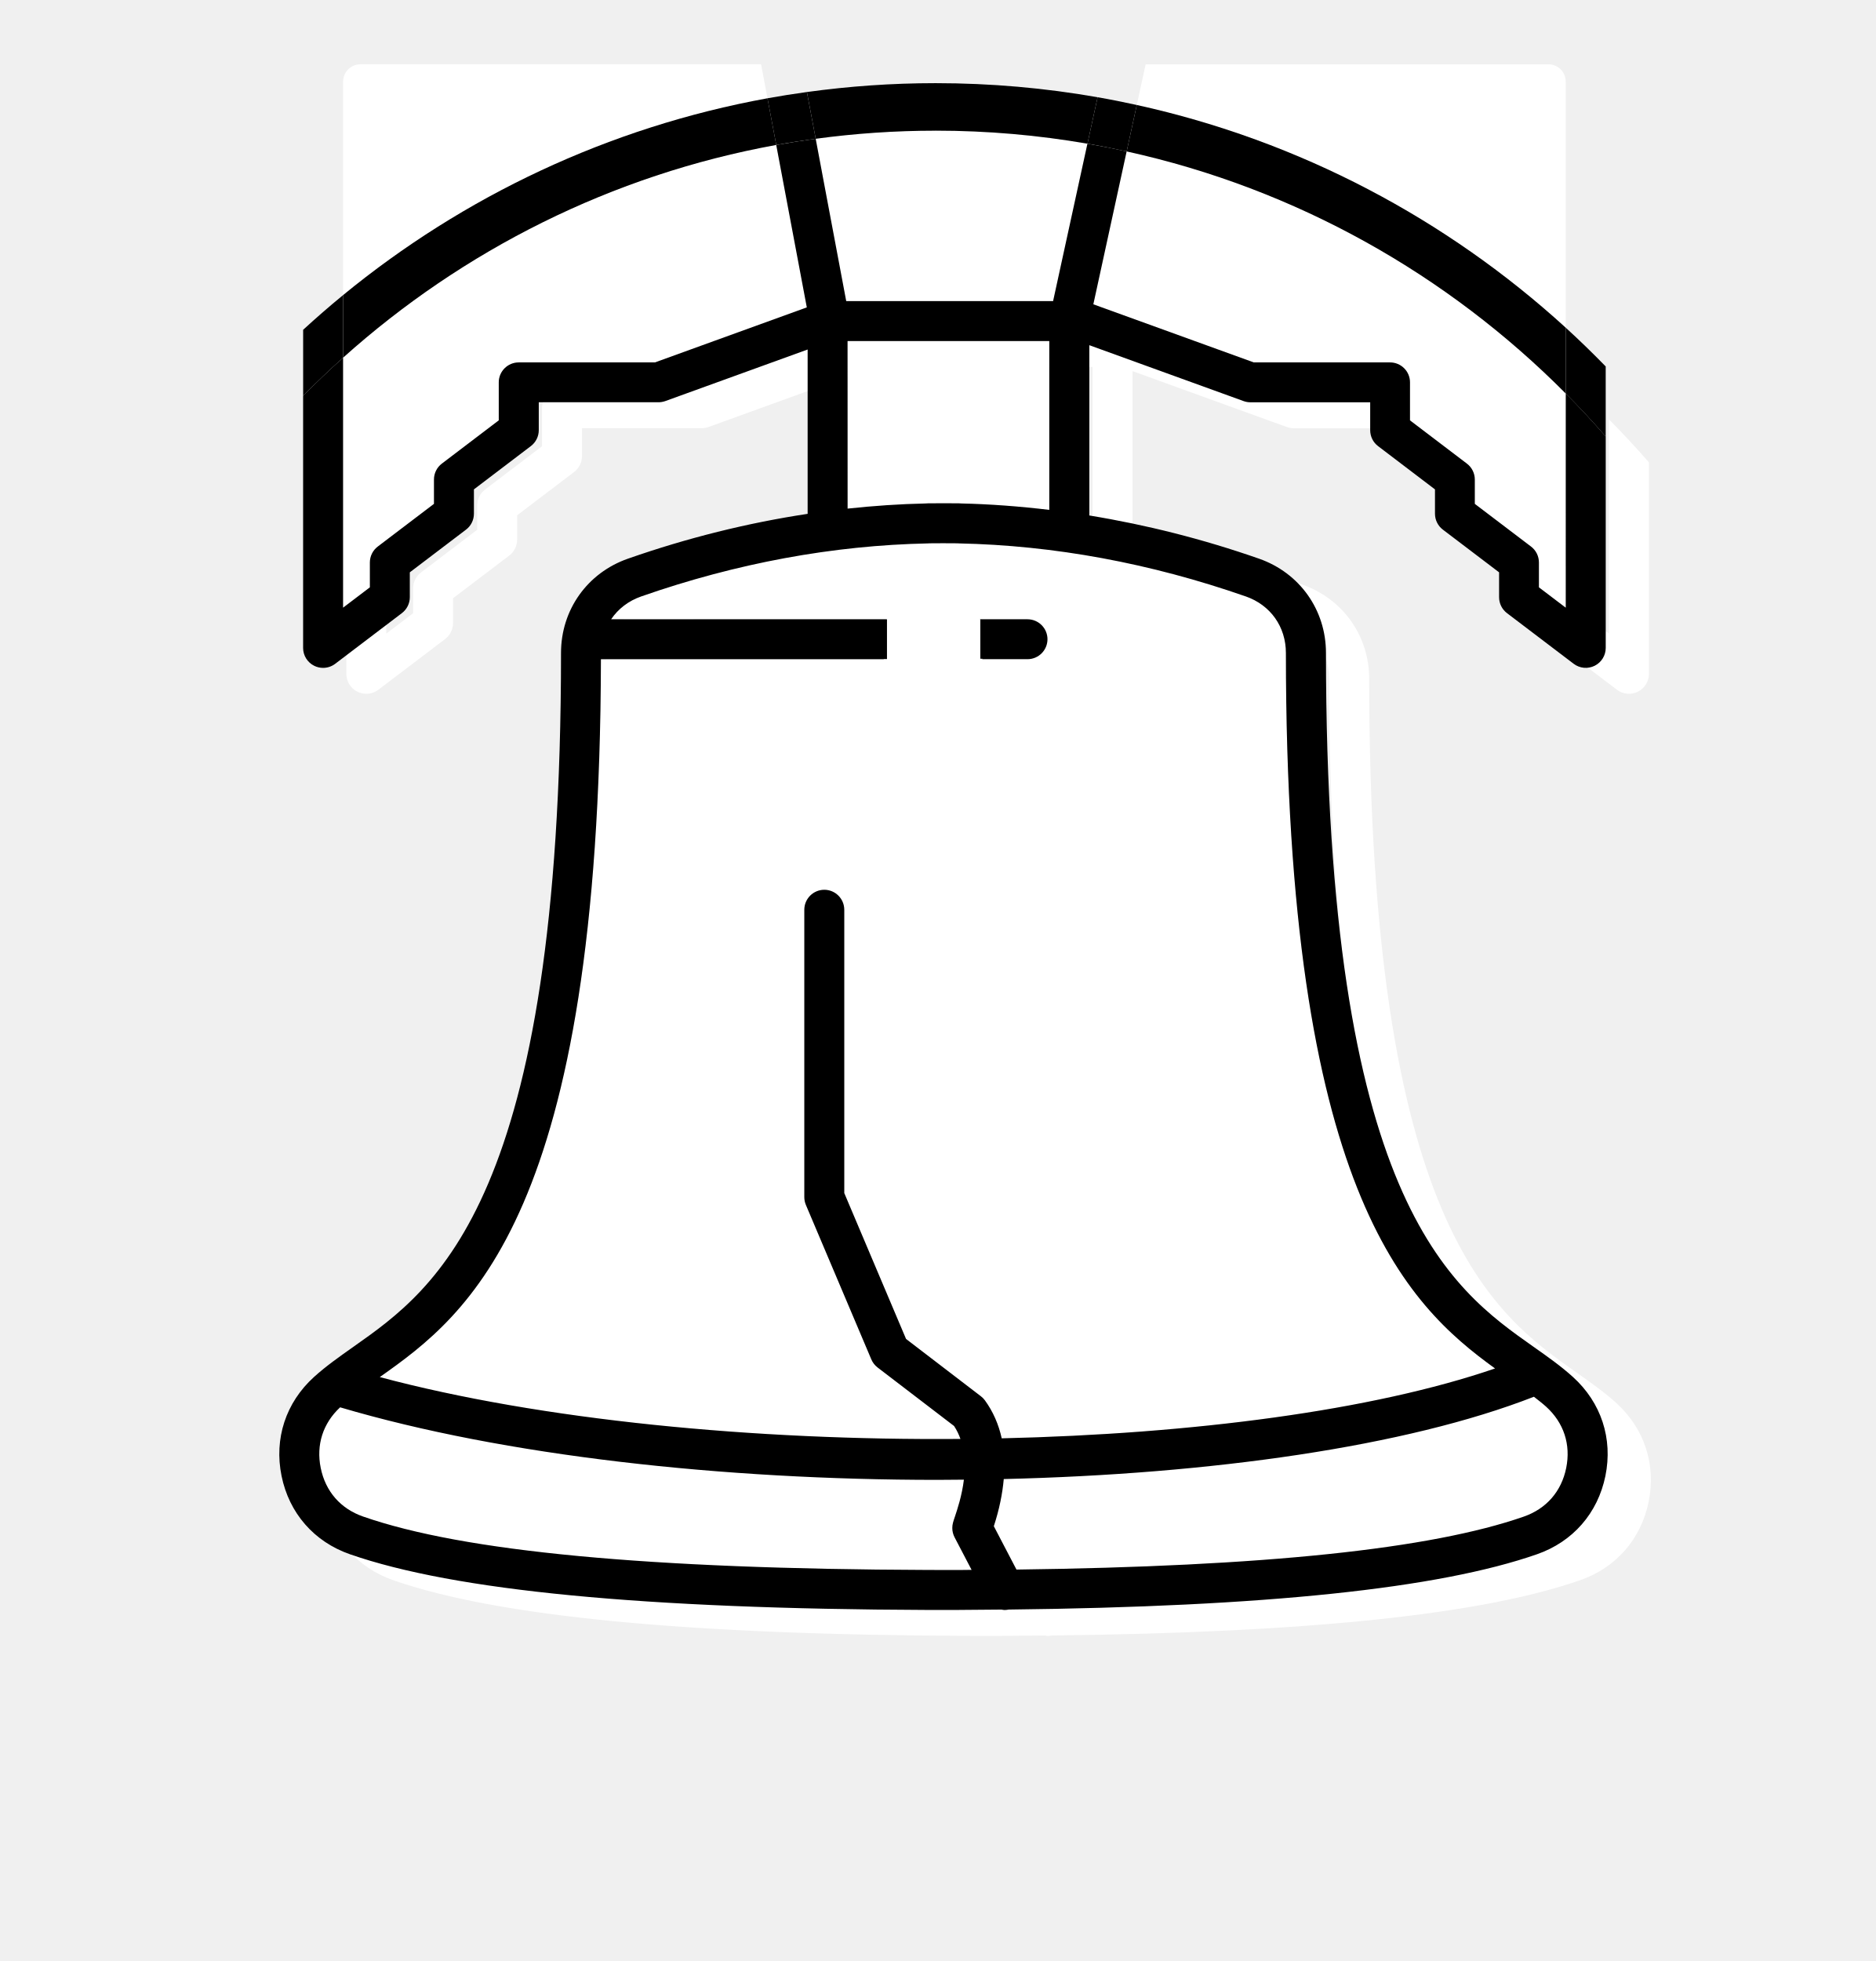
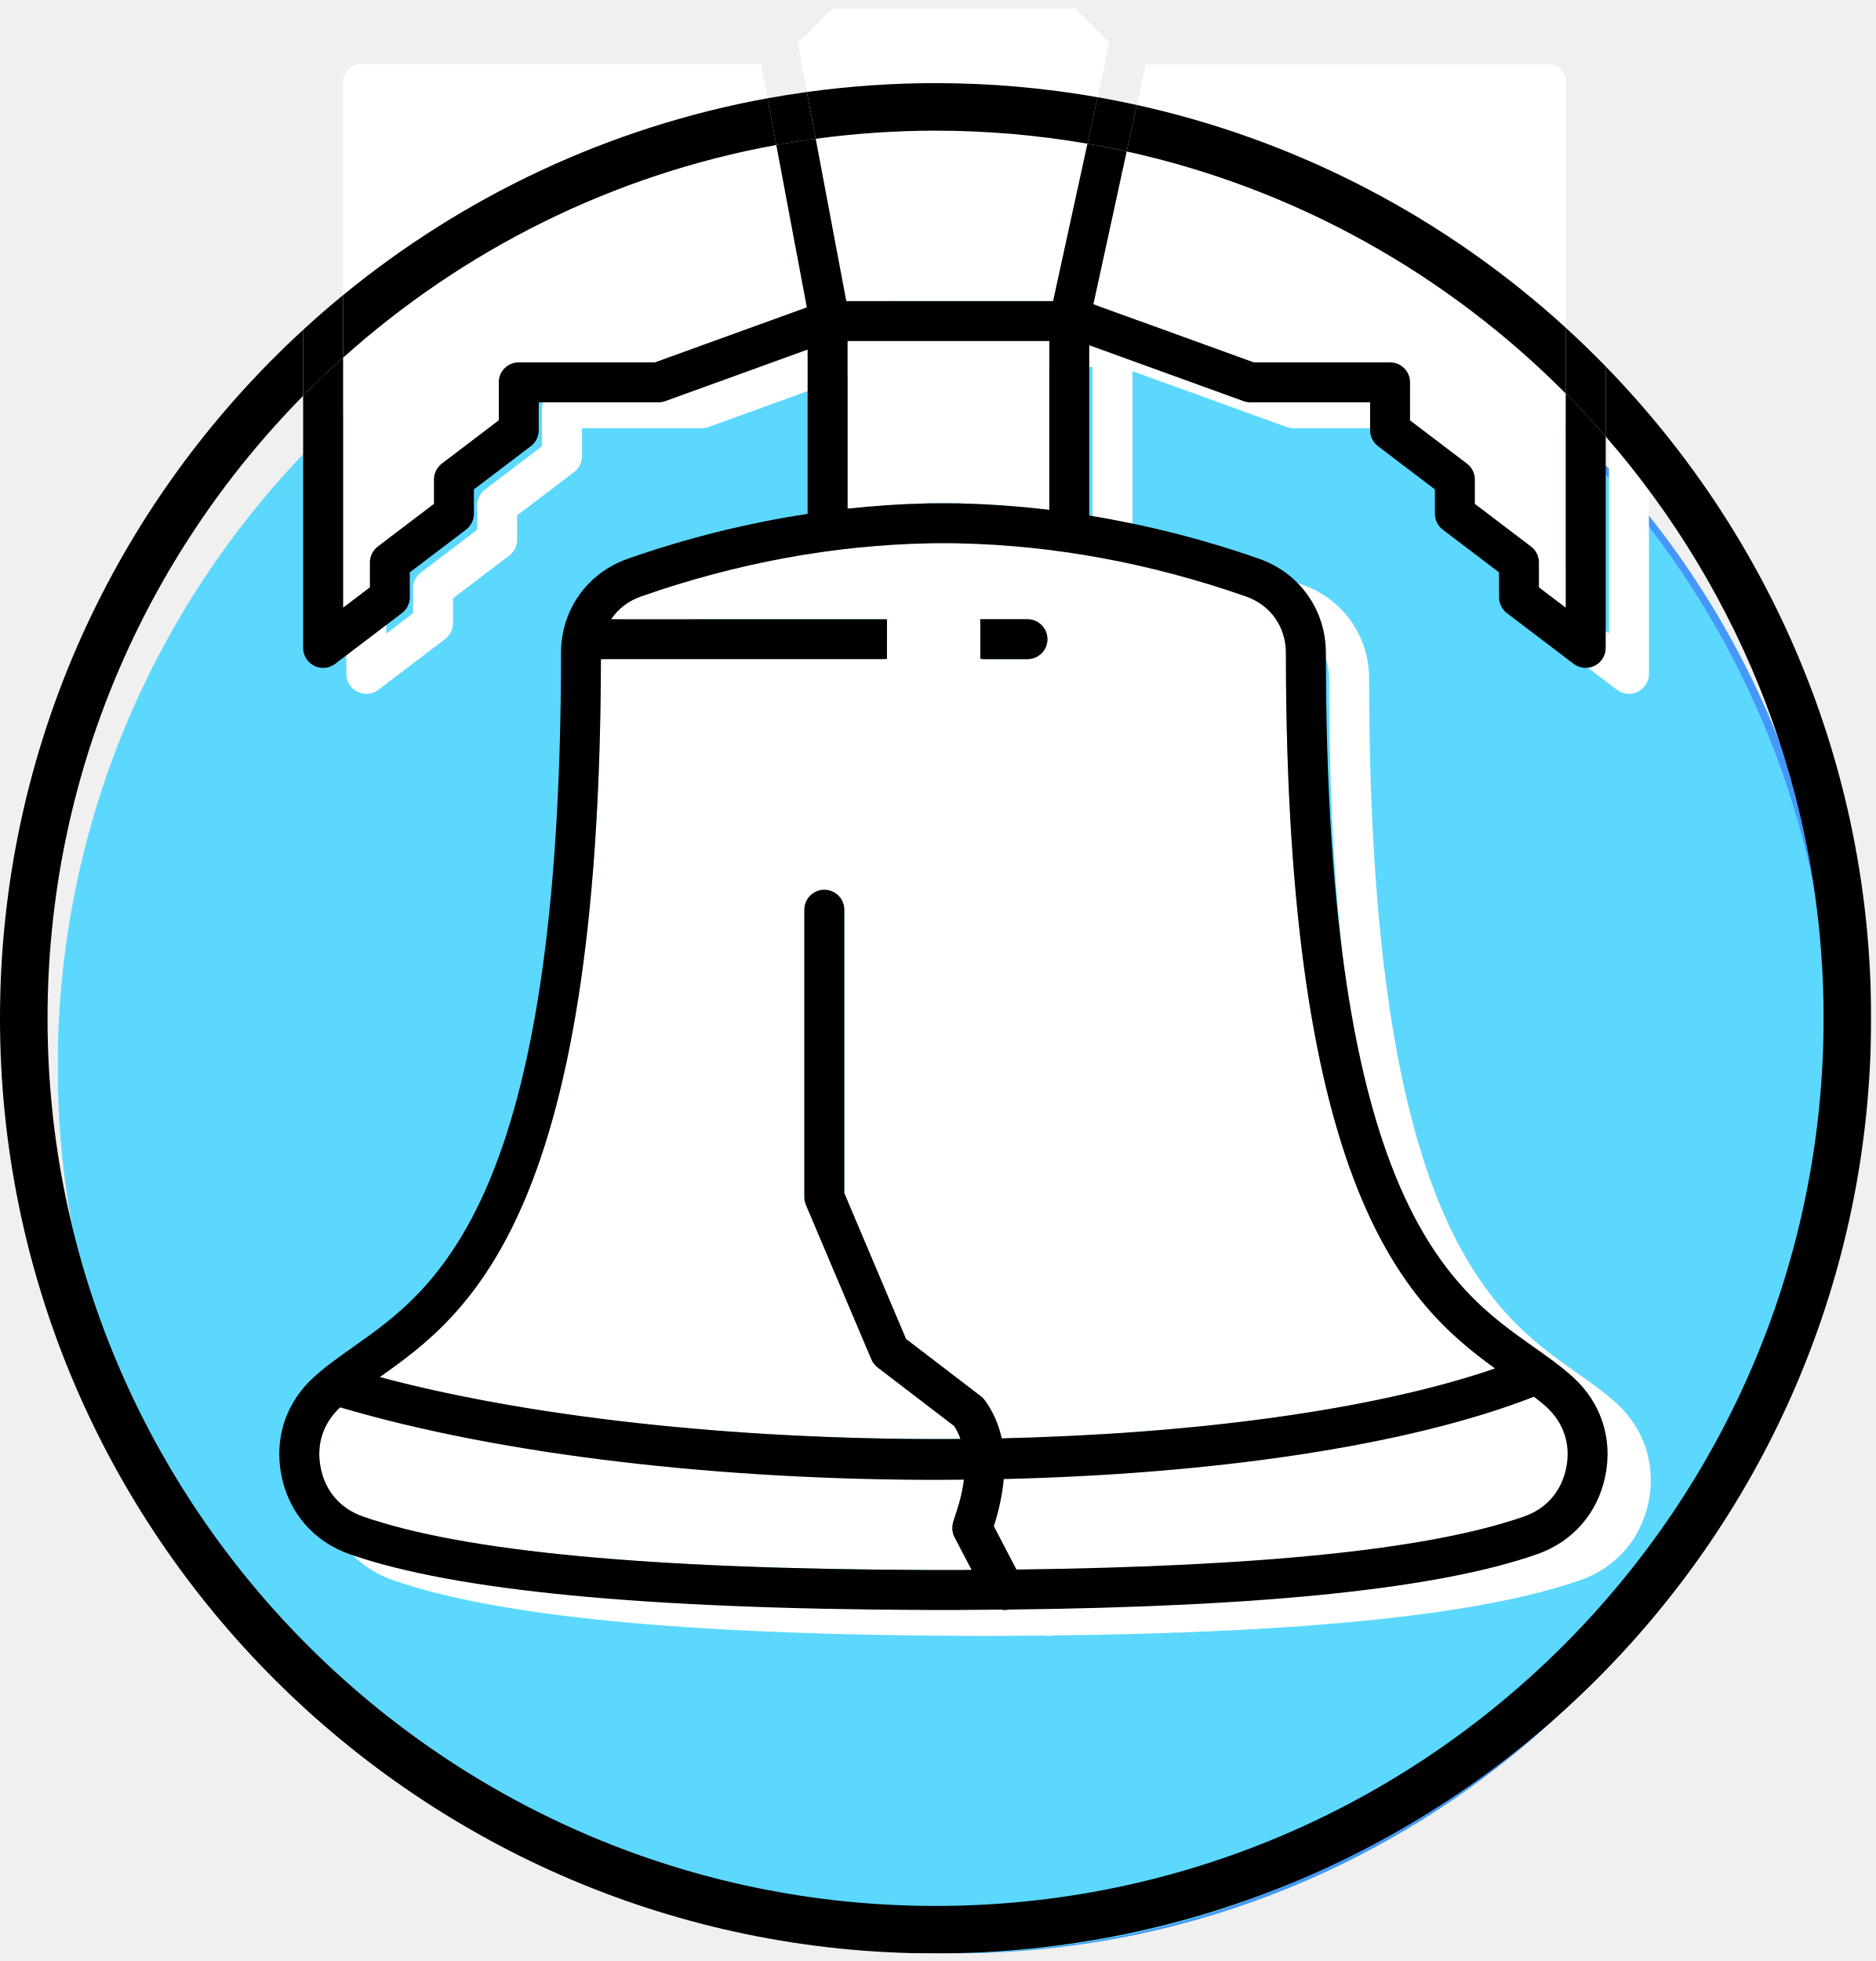
- <svg xmlns="http://www.w3.org/2000/svg" height="69" viewBox="0 0 66 69" width="66">
-   <mask id="a" fill="#fff">
-     <path d="m.206.206h62.449v62.411h-62.449z" fill="none" />
-   </mask>
-   <mask id="b" fill="#fff">
-     <path d="m.206.206h62.449v62.411h-62.449z" fill="none" />
-   </mask>
-   <mask id="c" fill="#fff">
-     <path d="m.092.266h10.968v3.117h-10.968z" fill="none" />
-   </mask>
-   <mask id="d" fill="#fff">
-     <path d="m0 .017h65.848v57.129h-65.848z" fill="none" />
-   </mask>
-   <g fill="none" fill-rule="evenodd" transform="">
-     <path d="m62.654 31.411c0 17.234-13.98 31.206-31.224 31.206s-31.224-13.971-31.224-31.206c0-17.234 13.98-31.206 31.224-31.206s31.224 13.971 31.224 31.206" fill="#4598fa" mask="url(#a)" transform="translate(2.129032 6.116987)" />
-     <path d="m62.654 31.411c0 17.234-13.98 31.206-31.224 31.206s-31.224-13.971-31.224-31.206c0-17.234 13.98-31.206 31.224-31.206s31.224 13.971 31.224 31.206" fill="#5cd8ff" mask="url(#b)" transform="translate(1.824885 6.116987)" />
-     <g fill="#fff">
-       <path d="m32.639 17.711c.395-.005.786-.005 1.124 0 .023 0 .044.001.065.004 1.029.023 2.063.102 3.097.226v-5.941h-7.099v5.897c.917-.099 1.834-.162 2.747-.182.021-.003.043-.004.065-.004" />
-       <path d="m28.706 4.883 1.075 5.712h7.28l1.207-5.539c-1.737-.3-3.523-.459-5.345-.459-1.43 0-2.838.098-4.218.285" />
-       <path d="m10.644 3.383.416-1.908-1.209-1.209h-8.541l-1.218 1.218.323 1.716c1.481-.204 2.992-.312 4.528-.312 1.944 0 3.849.171 5.702.495" mask="url(#c)" transform="translate(27.98157 .037692)" />
-       <path d="m55.1 2.873c0-.337-.273-.611-.611-.61h-14.172l-.312 1.431c5.731 1.26 10.908 4.016 15.096 7.837z" />
-       <path d="m39.649 5.328-1.172 5.379 5.646 2.045h4.795c.388 0 .703.315.703.702v1.337l2.004 1.523c.174.132.277.34.277.559v.856l1.978 1.502c.176.133.278.34.278.56v.875l.944.716-.001-7.536c-4.156-4.187-9.487-7.206-15.452-8.519" />
-       <path d="m26.784 2.262h-14.099c-.337 0-.611.274-.611.611v7.511c4.231-3.469 9.338-5.906 14.935-6.925z" />
-       <path d="m13.017 20.665v-.875c0-.219.102-.427.278-.56l1.978-1.502v-.857c0-.219.102-.427.277-.56l2.003-1.523v-1.337c0-.387.315-.702.703-.702h4.794l5.344-1.935-1.076-5.714c-5.792 1.053-11.032 3.707-15.244 7.485v8.796z" />
-       <path d="m33.513 53.766c0-.135.032-.227.091-.398.085-.25.248-.741.317-1.304-.311.003-.621.006-.933.006-7.531 0-15.251-.845-21.019-2.552-.604.563-.848 1.32-.683 2.132.168.827.699 1.435 1.494 1.711 3.531 1.232 10.032 1.846 19.872 1.879l1.099.001c.149-.001.291-.002.441-.005l-.599-1.147c-.052-.1-.08-.211-.08-.325" />
-       <path d="m36.159 21.789c.388 0 .703.315.703.702s-.315.702-.703.702h-1.591c.002-.005.002-.011.004-.016h-.073v-1.364c-.003-.009-.005-.017-.008-.025zm-2.476-2.673c-.34-.004-.676-.003-.963 0-.018.002-.037.003-.055.003-3.351.068-6.749.696-10.1 1.866-.453.157-.814.441-1.059.804h9.675c0 .001 0 .002-.001.003h.034v1.397h-.113c0 .002 0 .004.002.006h-9.956c-.035 19.576-4.653 23.052-7.782 25.259 5.675 1.515 13.185 2.237 20.435 2.177-.056-.157-.128-.309-.224-.455l-2.694-2.061c-.096-.074-.172-.172-.219-.284l-2.303-5.436c-.036-.087-.055-.179-.055-.274v-10.11c0-.388.315-.703.703-.703.388 0 .703.315.703.703v9.967l2.174 5.133 2.633 2.016c.054.04.101.089.141.143.289.397.484.845.593 1.338 6.704-.151 13.05-.977 17.361-2.458-3.118-2.253-7.36-6.274-7.36-25.175 0-.924-.542-1.686-1.414-1.991-3.351-1.17-6.75-1.797-10.1-1.866-.019 0-.037-.001-.057-.003z" />
-       <path d="m34.973 53.701.797 1.526c8.717-.11 14.571-.72 17.852-1.864.796-.276 1.327-.884 1.494-1.712.167-.826-.084-1.592-.71-2.159-.129-.117-.279-.232-.427-.347-4.489 1.754-11.37 2.724-18.657 2.896-.046.518-.157 1.067-.35 1.659" />
-       <path d="m45.36 21.897c.872.305 1.414 1.067 1.414 1.991 0 18.902 4.243 22.922 7.36 25.175-4.311 1.48-10.657 2.306-17.361 2.458-.109-.493-.304-.941-.593-1.338-.04-.054-.087-.103-.141-.143l-2.633-2.016-2.174-5.133v-9.968c0-.388-.315-.703-.703-.703-.387 0-.703.315-.703.703v10.11c0 .095.019.187.055.274l2.303 5.436c.047.112.123.21.219.284l2.694 2.061c.096.146.168.298.224.455-7.251.059-14.761-.662-20.435-2.177 3.129-2.207 7.746-5.683 7.782-25.259h9.956c-.002-.002-.002-.004-.002-.006h.113v-1.397h-.034c.001-.001.001-.002.001-.002h-9.675c.245-.363.606-.646 1.059-.804 3.351-1.17 6.749-1.798 10.1-1.866.018 0 .037-.001.055-.003.287-.003.624-.004.963 0 .019.002.038.003.057.003 3.35.069 6.749.696 10.1 1.866zm-10.088 34.258-1.099-.002c-9.841-.034-16.341-.647-19.872-1.879-.795-.276-1.326-.884-1.494-1.712-.165-.813.079-1.569.683-2.132 5.768 1.707 13.487 2.553 21.019 2.553.312 0 .622-.004.933-.007-.069.563-.233 1.053-.317 1.304-.058.171-.091.263-.091.398 0 .114.028.225.08.325l.599 1.147c-.15.002-.291.003-.441.005zm-3.924-43.243h7.099v5.941c-1.034-.123-2.068-.203-3.097-.226-.021-.003-.042-.004-.065-.004-.338-.005-.729-.005-1.124 0-.022 0-.044.002-.065.004-.914.02-1.83.082-2.747.181zm25.274 9.382-.944-.716v-.875c0-.219-.102-.427-.278-.56l-1.978-1.502v-.856c0-.219-.103-.427-.277-.559l-2.004-1.523v-1.337c0-.388-.314-.702-.703-.702h-4.795l-5.646-2.045 1.172-5.379c-.457-.101-.917-.191-1.38-.272l-1.208 5.539h-7.28l-1.075-5.712c-.466.063-.929.136-1.388.219l1.076 5.714-5.344 1.936h-4.794c-.388 0-.703.315-.703.702v1.337l-2.003 1.522c-.175.133-.277.34-.277.56v.856l-1.978 1.502c-.175.133-.278.34-.278.56v.875l-.943.716v-8.796c-.483.433-.951.881-1.406 1.342v8.87c0 .267.151.51.391.629.099.049.206.073.312.073.151 0 .301-.049.425-.143l2.349-1.784c.175-.133.278-.34.278-.56v-.875l1.978-1.502c.176-.133.278-.34.278-.56v-.857l2.004-1.523c.175-.133.278-.34.278-.56v-.982h4.214c.082 0 .163-.015.24-.042l5.008-1.814v5.782c-2.112.32-4.227.844-6.322 1.577-1.432.5-2.357 1.802-2.357 3.318 0 19.263-4.388 22.357-7.292 24.404-.502.354-.977.688-1.401 1.072-.992.899-1.409 2.168-1.142 3.48.266 1.312 1.145 2.318 2.409 2.758 3.678 1.281 10.329 1.923 20.333 1.959h1.104c.001 0 .001-.001.003-.001.506-.003.999-.007 1.489-.012.037.007.073.015.111.015.046 0 .094-.008.141-.016 9.033-.1 15.126-.738 18.589-1.945 1.264-.44 2.142-1.446 2.41-2.758.267-1.313-.149-2.58-1.142-3.48-.425-.385-.899-.719-1.401-1.072-2.903-2.047-7.291-5.14-7.291-24.404 0-1.515-.925-2.817-2.357-3.318-1.979-.691-3.976-1.194-5.971-1.519v-5.992l5.429 1.967c.077.028.157.042.239.042h4.216v.983c0 .219.102.427.277.559l2.003 1.523v.856c0 .219.102.427.278.56l1.978 1.502v.875c0 .219.102.427.277.56l2.349 1.784c.212.16.498.188.737.069.239-.119.39-.362.39-.629v-7.44c-.452-.519-.921-1.023-1.406-1.512z" />
+ <svg xmlns="http://www.w3.org/2000/svg" xmlns:xlink="http://www.w3.org/1999/xlink" width="66px" height="69px" viewBox="0 0 66 69" version="1.1">
+   <defs>
+     <polygon id="path-1" points="0.206 0.206 62.654 0.206 62.654 62.617 0.206 62.617" />
+     <polygon id="path-3" points="0.206 0.206 62.654 0.206 62.654 62.617 0.206 62.617" />
+     <polygon id="path-5" points="0.092 0.266 11.06 0.266 11.06 3.383 0.092 3.383" />
+     <polygon id="path-7" points="0 0.017 65.848 0.017 65.848 57.145 0 57.145" />
+   </defs>
+   <g id="Future-Project-Desktop" stroke="none" stroke-width="1" fill="none" fill-rule="evenodd">
+     <g id="Future-Schools" transform="translate(-270, -1700)">
+       <g id="future-schools/locations" transform="translate(1, 1523)">
+         <g id="Group-51" transform="translate(269, 177)">
+           <g id="Group-3" transform="translate(2.129032, 6.116987)">
+             <mask id="mask-2" fill="white">
+               <use xlink:href="#path-1" />
+             </mask>
+             <g id="Clip-2" />
+             <path d="M62.654,31.411 C62.654,48.645 48.675,62.617 31.43,62.617 C14.186,62.617 0.206,48.645 0.206,31.411 C0.206,14.177 14.186,0.206 31.43,0.206 C48.675,0.206 62.654,14.177 62.654,31.411" id="Fill-1" fill="#4598FA" mask="url(#mask-2)" />
+           </g>
+           <g id="Group-6" transform="translate(1.824885, 6.116987)">
+             <mask id="mask-4" fill="white">
+               <use xlink:href="#path-3" />
+             </mask>
+             <g id="Clip-5" />
+             <path d="M62.654,31.411 C62.654,48.645 48.675,62.617 31.43,62.617 C14.186,62.617 0.206,48.645 0.206,31.411 C0.206,14.177 14.186,0.206 31.43,0.206 C48.675,0.206 62.654,14.177 62.654,31.411" id="Fill-4" fill="#5CD8FF" mask="url(#mask-4)" />
+           </g>
+           <path d="M32.639,17.711 C33.034,17.706 33.425,17.706 33.763,17.711 C33.786,17.711 33.808,17.713 33.829,17.715 C34.858,17.739 35.891,17.818 36.926,17.941 L36.926,12 L29.827,12 L29.827,17.897 C30.744,17.798 31.661,17.735 32.574,17.715 C32.595,17.713 32.618,17.711 32.639,17.711" id="Fill-7" fill="#FFFFFF" />
+           <path d="M28.706,4.883 L29.782,10.595 L37.061,10.595 L38.269,5.056 C36.532,4.756 34.746,4.597 32.924,4.597 C31.494,4.597 30.086,4.696 28.706,4.883" id="Fill-9" fill="#FFFFFF" />
+           <g id="Group-13" transform="translate(27.98157, 0.037692)">
+             <mask id="mask-6" fill="white">
+               <use xlink:href="#path-5" />
+             </mask>
+             <g id="Clip-12" />
+             <path d="M10.644,3.383 L11.06,1.475 L9.851,0.266 L1.31,0.266 L0.092,1.484 L0.415,3.2 C1.896,2.996 3.407,2.888 4.943,2.888 C6.887,2.888 8.792,3.058 10.644,3.383" id="Fill-11" fill="#FFFFFF" mask="url(#mask-6)" />
+           </g>
+           <path d="M55.1,2.873 C55.1,2.535 54.827,2.262 54.489,2.263 L40.317,2.263 L40.005,3.694 C45.736,4.954 50.913,7.71 55.101,11.531 L55.1,2.873 Z" id="Fill-14" fill="#FFFFFF" />
+           <path d="M39.649,5.328 L38.477,10.706 L44.123,12.751 L48.918,12.751 C49.306,12.751 49.621,13.066 49.621,13.454 L49.621,14.791 L51.625,16.314 C51.799,16.446 51.902,16.653 51.902,16.873 L51.902,17.729 L53.88,19.231 C54.055,19.364 54.157,19.572 54.157,19.791 L54.157,20.666 L55.102,21.382 L55.101,13.847 C50.945,9.66 45.614,6.64 39.649,5.328" id="Fill-16" fill="#FFFFFF" />
+           <path d="M26.784,2.262 L12.685,2.262 C12.348,2.262 12.074,2.535 12.074,2.873 L12.074,10.384 C16.305,6.915 21.412,4.477 27.009,3.458 L26.784,2.262 Z" id="Fill-18" fill="#FFFFFF" />
+           <path d="M13.017,20.665 L13.017,19.791 C13.017,19.571 13.119,19.363 13.295,19.231 L15.273,17.729 L15.273,16.872 C15.273,16.653 15.375,16.445 15.55,16.313 L17.553,14.79 L17.553,13.453 C17.553,13.066 17.868,12.751 18.256,12.751 L23.05,12.751 L28.395,10.815 L27.318,5.101 C21.526,6.154 16.286,8.808 12.074,12.586 L12.074,21.381 L13.017,20.665 Z" id="Fill-20" fill="#FFFFFF" />
+           <path d="M33.513,53.766 C33.513,53.631 33.545,53.539 33.603,53.368 C33.688,53.118 33.851,52.627 33.921,52.065 C33.609,52.067 33.3,52.071 32.987,52.071 C25.456,52.071 17.737,51.226 11.969,49.519 C11.365,50.081 11.121,50.838 11.286,51.651 C11.454,52.478 11.985,53.086 12.78,53.362 C16.312,54.594 22.812,55.208 32.653,55.242 L33.752,55.243 C33.901,55.242 34.042,55.24 34.192,55.238 L33.593,54.091 C33.54,53.991 33.513,53.88 33.513,53.766" id="Fill-22" fill="#FFFFFF" />
+           <path d="M36.159,21.789 C36.547,21.789 36.862,22.104 36.862,22.491 C36.862,22.878 36.547,23.193 36.159,23.193 L34.568,23.193 C34.57,23.189 34.57,23.183 34.572,23.178 L34.499,23.178 L34.499,21.814 C34.495,21.805 34.494,21.797 34.491,21.789 L36.159,21.789 Z M33.683,19.116 C33.343,19.112 33.006,19.112 32.719,19.116 C32.701,19.118 32.682,19.119 32.664,19.119 C29.313,19.187 25.915,19.815 22.564,20.985 C22.111,21.142 21.75,21.426 21.505,21.789 L31.18,21.789 C31.18,21.789 31.18,21.791 31.179,21.791 L31.214,21.791 L31.214,23.188 L31.101,23.188 C31.101,23.19 31.101,23.192 31.103,23.194 L21.147,23.194 C21.112,42.77 16.494,46.246 13.365,48.453 C19.04,49.969 26.55,50.69 33.801,50.631 C33.745,50.473 33.673,50.321 33.577,50.175 L30.883,48.114 C30.787,48.04 30.711,47.942 30.664,47.83 L28.361,42.394 C28.325,42.307 28.306,42.215 28.306,42.12 L28.306,32.011 C28.306,31.623 28.621,31.308 29.009,31.308 C29.397,31.308 29.712,31.622 29.712,32.011 L29.712,41.978 L31.885,47.111 L34.518,49.127 C34.572,49.168 34.619,49.217 34.659,49.271 C34.948,49.668 35.143,50.116 35.253,50.609 C41.956,50.457 48.303,49.631 52.614,48.151 C49.496,45.898 45.254,41.878 45.254,22.976 C45.254,22.052 44.712,21.29 43.839,20.985 C40.488,19.815 37.089,19.188 33.739,19.119 C33.72,19.119 33.702,19.118 33.683,19.116 Z" id="Fill-24" fill="#FFFFFF" />
+           <path d="M34.973,53.701 L35.771,55.227 C44.488,55.117 50.341,54.506 53.623,53.363 C54.419,53.087 54.95,52.479 55.117,51.651 C55.284,50.825 55.033,50.059 54.408,49.493 C54.278,49.376 54.129,49.261 53.981,49.146 C49.492,50.9 42.611,51.87 35.324,52.042 C35.277,52.56 35.166,53.109 34.973,53.701" id="Fill-26" fill="#FFFFFF" />
+           <path d="M45.36,21.897 C46.232,22.201 46.774,22.964 46.774,23.888 C46.774,42.79 51.017,46.81 54.134,49.063 C49.823,50.543 43.477,51.369 36.773,51.521 C36.664,51.028 36.469,50.58 36.18,50.183 C36.14,50.128 36.093,50.079 36.039,50.039 L33.406,48.023 L31.232,42.89 L31.232,32.922 C31.232,32.534 30.918,32.219 30.529,32.219 C30.142,32.219 29.827,32.534 29.827,32.922 L29.827,43.032 C29.827,43.126 29.846,43.219 29.882,43.306 L32.185,48.742 C32.232,48.854 32.308,48.952 32.404,49.026 L35.098,51.087 C35.194,51.233 35.266,51.385 35.322,51.543 C28.071,51.602 20.561,50.881 14.886,49.365 C18.015,47.158 22.633,43.682 22.668,24.106 L32.623,24.106 C32.622,24.104 32.622,24.102 32.622,24.1 L32.734,24.1 L32.734,22.703 L32.7,22.703 C32.701,22.702 32.701,22.701 32.701,22.701 L23.025,22.701 C23.271,22.338 23.632,22.054 24.085,21.897 C27.436,20.727 30.834,20.099 34.185,20.031 C34.203,20.031 34.222,20.03 34.24,20.028 C34.527,20.024 34.864,20.024 35.203,20.028 C35.223,20.03 35.241,20.031 35.26,20.031 C38.61,20.1 42.009,20.727 45.36,21.897 Z M35.272,56.155 L34.173,56.153 C24.333,56.12 17.832,55.506 14.301,54.274 C13.506,53.998 12.975,53.39 12.807,52.563 C12.641,51.75 12.886,50.993 13.49,50.43 C19.257,52.138 26.977,52.983 34.508,52.983 C34.821,52.983 35.13,52.979 35.441,52.976 C35.372,53.539 35.209,54.03 35.124,54.28 C35.066,54.451 35.034,54.543 35.034,54.678 C35.034,54.792 35.061,54.903 35.114,55.003 L35.713,56.15 C35.563,56.152 35.422,56.153 35.272,56.155 Z M31.348,12.912 L38.447,12.912 L38.447,18.853 C37.412,18.73 36.378,18.651 35.35,18.627 C35.329,18.625 35.307,18.623 35.284,18.623 C34.946,18.618 34.555,18.618 34.16,18.623 C34.138,18.623 34.116,18.625 34.095,18.627 C33.182,18.647 32.265,18.71 31.348,18.809 L31.348,12.912 Z M56.622,22.294 L55.678,21.578 L55.678,20.703 C55.678,20.483 55.576,20.276 55.4,20.143 L53.423,18.641 L53.423,17.785 C53.423,17.565 53.32,17.358 53.146,17.226 L51.141,15.703 L51.141,14.366 C51.141,13.978 50.827,13.663 50.439,13.663 L45.644,13.663 L39.998,11.618 L41.17,6.24 C40.713,6.139 40.253,6.048 39.79,5.968 L38.582,11.506 L31.302,11.506 L30.227,5.794 C29.761,5.858 29.298,5.93 28.839,6.013 L29.915,11.727 L24.571,13.663 L19.777,13.663 C19.389,13.663 19.074,13.978 19.074,14.365 L19.074,15.702 L17.071,17.224 C16.895,17.357 16.794,17.565 16.794,17.784 L16.794,18.641 L14.815,20.143 C14.64,20.276 14.538,20.483 14.538,20.702 L14.538,21.577 L13.595,22.294 L13.595,13.498 C13.112,13.931 12.643,14.378 12.188,14.84 L12.188,23.71 C12.188,23.977 12.34,24.22 12.579,24.339 C12.678,24.388 12.785,24.413 12.891,24.413 C13.042,24.413 13.192,24.364 13.316,24.269 L15.665,22.485 C15.84,22.352 15.943,22.145 15.943,21.925 L15.943,21.05 L17.92,19.548 C18.096,19.416 18.198,19.208 18.198,18.989 L18.198,18.132 L20.202,16.61 C20.377,16.477 20.48,16.27 20.48,16.05 L20.48,15.068 L24.694,15.068 C24.776,15.068 24.856,15.053 24.934,15.025 L29.942,13.211 L29.942,18.993 C27.829,19.314 25.714,19.838 23.62,20.57 C22.188,21.07 21.263,22.372 21.263,23.888 C21.263,43.151 16.875,46.245 13.971,48.291 C13.469,48.645 12.994,48.979 12.57,49.364 C11.577,50.263 11.161,51.532 11.428,52.844 C11.694,54.156 12.573,55.162 13.837,55.602 C17.515,56.883 24.166,57.525 34.169,57.561 L35.274,57.561 C35.274,57.561 35.275,57.56 35.276,57.56 C35.783,57.557 36.275,57.553 36.765,57.548 C36.802,57.554 36.838,57.563 36.876,57.563 C36.922,57.563 36.969,57.555 37.016,57.546 C46.05,57.446 52.143,56.808 55.605,55.602 C56.869,55.162 57.747,54.156 58.015,52.844 C58.282,51.53 57.865,50.263 56.873,49.364 C56.448,48.979 55.974,48.645 55.472,48.291 C52.568,46.244 48.181,43.151 48.181,23.888 C48.181,22.373 47.256,21.07 45.824,20.57 C43.845,19.879 41.848,19.376 39.853,19.051 L39.853,13.059 L45.282,15.026 C45.359,15.054 45.439,15.068 45.521,15.068 L49.737,15.068 L49.737,16.051 C49.737,16.27 49.839,16.478 50.014,16.61 L52.018,18.133 L52.018,18.989 C52.018,19.209 52.12,19.416 52.295,19.549 L54.274,21.051 L54.274,21.926 C54.274,22.145 54.375,22.353 54.551,22.486 L56.901,24.27 C57.112,24.43 57.398,24.457 57.638,24.339 C57.877,24.22 58.028,23.977 58.028,23.71 L58.028,16.271 C57.576,15.751 57.106,15.247 56.622,14.759 L56.622,22.294 Z" id="Fill-28" fill="#FFFFFF" />
+           <path d="M43.839,20.985 C44.712,21.29 45.253,22.052 45.253,22.976 C45.253,41.878 49.496,45.898 52.614,48.151 C48.303,49.632 41.956,50.457 35.253,50.609 C35.143,50.116 34.948,49.668 34.659,49.271 C34.619,49.216 34.572,49.167 34.519,49.127 L31.885,47.111 L29.712,41.978 L29.712,32.01 C29.712,31.622 29.397,31.307 29.009,31.307 C28.621,31.307 28.306,31.623 28.306,32.01 L28.306,42.12 C28.306,42.215 28.325,42.307 28.361,42.394 L30.664,47.83 C30.711,47.942 30.787,48.04 30.883,48.114 L33.577,50.175 C33.673,50.321 33.745,50.473 33.801,50.631 C26.55,50.69 19.04,49.969 13.365,48.453 C16.494,46.246 21.112,42.77 21.147,23.194 L31.103,23.194 C31.101,23.192 31.101,23.19 31.101,23.188 L31.214,23.188 L31.214,21.791 L31.179,21.791 C31.18,21.791 31.18,21.789 31.18,21.789 L21.505,21.789 C21.75,21.426 22.111,21.142 22.564,20.985 C25.915,19.815 29.313,19.187 32.664,19.119 C32.682,19.119 32.701,19.118 32.719,19.116 C33.006,19.112 33.343,19.112 33.683,19.116 C33.702,19.118 33.72,19.119 33.739,19.119 C37.089,19.188 40.488,19.815 43.839,20.985 Z M53.981,49.146 C54.129,49.261 54.278,49.376 54.408,49.493 C55.033,50.059 55.285,50.826 55.117,51.651 C54.949,52.479 54.418,53.087 53.623,53.363 C50.342,54.506 44.488,55.117 35.771,55.226 L34.973,53.701 C35.166,53.109 35.277,52.559 35.324,52.042 C42.611,51.87 49.492,50.9 53.981,49.146 Z M33.752,55.243 L32.653,55.242 C22.812,55.208 16.312,54.594 12.78,53.362 C11.985,53.086 11.454,52.478 11.286,51.651 C11.121,50.838 11.365,50.081 11.969,49.518 C17.737,51.226 25.456,52.071 32.988,52.071 C33.3,52.071 33.609,52.067 33.921,52.064 C33.851,52.627 33.688,53.118 33.603,53.368 C33.545,53.539 33.513,53.631 33.513,53.766 C33.513,53.88 33.54,53.991 33.593,54.091 L34.192,55.238 C34.042,55.24 33.901,55.242 33.752,55.243 Z M29.827,12 L36.926,12 L36.926,17.941 C35.892,17.818 34.858,17.739 33.829,17.716 C33.808,17.713 33.787,17.711 33.763,17.711 C33.426,17.706 33.034,17.706 32.639,17.711 C32.618,17.711 32.595,17.713 32.574,17.716 C31.661,17.735 30.744,17.798 29.827,17.897 L29.827,12 Z M55.101,21.382 L54.157,20.666 L54.157,19.791 C54.157,19.572 54.056,19.364 53.88,19.231 L51.902,17.729 L51.902,16.873 C51.902,16.653 51.799,16.446 51.625,16.314 L49.621,14.791 L49.621,13.454 C49.621,13.066 49.306,12.752 48.918,12.752 L44.123,12.752 L38.477,10.706 L39.649,5.328 C39.193,5.227 38.733,5.136 38.269,5.056 L37.061,10.595 L29.782,10.595 L28.706,4.882 C28.24,4.946 27.777,5.018 27.319,5.101 L28.395,10.815 L23.05,12.751 L18.256,12.751 C17.868,12.751 17.553,13.066 17.553,13.453 L17.553,14.79 L15.55,16.312 C15.375,16.445 15.273,16.653 15.273,16.872 L15.273,17.729 L13.295,19.231 C13.119,19.364 13.017,19.571 13.017,19.79 L13.017,20.665 L12.074,21.382 L12.074,12.586 C11.591,13.019 11.123,13.466 10.668,13.928 L10.668,22.798 C10.668,23.065 10.819,23.309 11.058,23.427 C11.157,23.476 11.264,23.501 11.371,23.501 C11.521,23.501 11.671,23.452 11.796,23.357 L14.144,21.573 C14.32,21.44 14.422,21.233 14.422,21.014 L14.422,20.138 L16.4,18.637 C16.575,18.504 16.677,18.296 16.677,18.077 L16.677,17.22 L18.681,15.698 C18.856,15.565 18.959,15.358 18.959,15.138 L18.959,14.156 L23.173,14.156 C23.255,14.156 23.335,14.141 23.413,14.114 L28.421,12.3 L28.421,18.082 C26.309,18.402 24.194,18.926 22.099,19.658 C20.667,20.159 19.743,21.46 19.743,22.976 C19.743,42.239 15.354,45.333 12.45,47.379 C11.948,47.733 11.474,48.067 11.049,48.452 C10.057,49.351 9.64,50.62 9.907,51.932 C10.174,53.244 11.052,54.25 12.316,54.69 C15.994,55.971 22.645,56.613 32.648,56.649 L33.753,56.649 C33.753,56.649 33.754,56.648 33.756,56.648 C34.262,56.645 34.755,56.641 35.244,56.636 C35.281,56.642 35.317,56.651 35.355,56.651 C35.401,56.651 35.449,56.643 35.496,56.635 C44.529,56.534 50.622,55.897 54.084,54.69 C55.348,54.25 56.226,53.244 56.494,51.932 C56.761,50.619 56.345,49.351 55.352,48.452 C54.927,48.067 54.453,47.733 53.951,47.379 C51.048,45.332 46.66,42.239 46.66,22.976 C46.66,21.461 45.735,20.159 44.303,19.658 C42.324,18.967 40.327,18.464 38.332,18.14 L38.332,12.148 L43.761,14.114 C43.838,14.142 43.919,14.156 44,14.156 L48.216,14.156 L48.216,15.139 C48.216,15.358 48.318,15.566 48.494,15.698 L50.497,17.221 L50.497,18.078 C50.497,18.297 50.599,18.504 50.775,18.637 L52.753,20.139 L52.753,21.014 C52.753,21.233 52.855,21.441 53.031,21.574 L55.38,23.358 C55.591,23.519 55.878,23.546 56.117,23.427 C56.356,23.309 56.507,23.065 56.507,22.798 L56.507,15.359 C56.055,14.839 55.586,14.335 55.101,13.847 L55.101,21.382 Z" id="Fill-30" fill="#000000" />
+           <path d="M34.499,23.178 L34.572,23.178 C34.57,23.183 34.57,23.189 34.568,23.193 L36.159,23.193 C36.547,23.193 36.862,22.878 36.862,22.491 C36.862,22.104 36.547,21.788 36.159,21.788 L34.491,21.788 C34.494,21.797 34.495,21.805 34.499,21.814 L34.499,23.178 Z" id="Fill-32" fill="#000000" />
+           <g id="Group-36" transform="translate(0, 11.58835)">
+             <mask id="mask-8" fill="white">
+               <use xlink:href="#path-7" />
+             </mask>
+             <g id="Clip-35" />
+             <path d="M56.507,1.306 L56.507,3.77 C61.281,9.256 64.175,16.417 64.175,24.241 C64.175,41.463 50.156,55.474 32.924,55.474 C15.692,55.474 1.673,41.463 1.673,24.241 C1.673,15.717 5.109,7.981 10.668,2.339 L10.668,0.017 C4.114,6.035 -0,14.666 -0,24.241 C-0,42.385 14.77,57.145 32.924,57.145 C51.078,57.145 65.848,42.385 65.848,24.241 C65.848,15.33 62.284,7.237 56.507,1.306" id="Fill-34" fill="#000000" mask="url(#mask-8)" />
+           </g>
+           <path d="M32.924,4.597 C34.746,4.597 36.532,4.756 38.269,5.056 L38.626,3.421 C36.773,3.096 34.868,2.925 32.924,2.925 C31.388,2.925 29.877,3.033 28.397,3.238 L28.706,4.883 C30.086,4.696 31.494,4.597 32.924,4.597" id="Fill-37" fill="#000000" />
+           <path d="M55.101,13.847 L55.101,11.531 C50.913,7.71 45.736,4.955 40.005,3.694 L39.649,5.328 C45.614,6.64 50.945,9.66 55.101,13.847" id="Fill-39" fill="#000000" />
+           <path d="M27.009,3.458 C21.412,4.477 16.305,6.915 12.074,10.384 L12.074,12.586 C16.286,8.808 21.526,6.154 27.319,5.101 L27.009,3.458 Z" id="Fill-41" fill="#000000" />
+           <path d="M12.074,12.586 L12.074,10.383 C11.594,10.777 11.125,11.185 10.668,11.605 L10.668,13.928 C11.123,13.466 11.591,13.019 12.074,12.586" id="Fill-43" fill="#000000" />
+           <path d="M55.101,11.531 L55.101,13.847 C55.586,14.335 56.055,14.839 56.507,15.359 L56.507,12.894 C56.051,12.426 55.583,11.971 55.101,11.531" id="Fill-45" fill="#000000" />
+           <path d="M39.649,5.328 L40.005,3.694 C39.548,3.594 39.089,3.502 38.626,3.421 L38.269,5.056 C38.732,5.136 39.193,5.227 39.649,5.328" id="Fill-47" fill="#000000" />
+           <path d="M28.706,4.883 L28.396,3.238 C27.931,3.302 27.468,3.375 27.009,3.458 L27.319,5.101 C27.778,5.018 28.24,4.946 28.706,4.883" id="Fill-49" fill="#000000" />
+         </g>
+       </g>
    </g>
-     <path d="m43.839 20.985c.872.305 1.414 1.067 1.414 1.991 0 18.902 4.243 22.922 7.36 25.175-4.311 1.48-10.657 2.306-17.361 2.458-.109-.493-.304-.941-.593-1.338-.04-.054-.087-.103-.141-.143l-2.633-2.016-2.174-5.133v-9.968c0-.388-.315-.703-.703-.703-.387 0-.703.315-.703.703v10.11c0 .095.019.187.055.274l2.303 5.436c.047.112.123.21.219.284l2.694 2.061c.096.146.168.298.224.455-7.251.059-14.761-.662-20.435-2.177 3.129-2.207 7.746-5.683 7.782-25.259h9.956c-.002-.002-.002-.004-.002-.006h.113v-1.397h-.034c.001-.001.001-.002.001-.002h-9.675c.245-.363.606-.646 1.059-.804 3.351-1.17 6.749-1.798 10.1-1.866.018 0 .037-.001.055-.003.287-.003.624-.004.963 0 .019.002.038.003.057.003 3.35.069 6.749.696 10.1 1.866zm10.141 28.161c.148.115.297.23.427.347.626.566.877 1.333.71 2.159-.168.827-.699 1.435-1.494 1.712-3.281 1.143-9.135 1.754-17.852 1.863l-.797-1.526c.193-.592.304-1.141.35-1.659 7.287-.172 14.168-1.142 18.657-2.896zm-20.229 6.097-1.099-.002c-9.841-.034-16.341-.647-19.872-1.879-.795-.276-1.326-.884-1.494-1.712-.165-.813.079-1.569.683-2.132 5.768 1.707 13.487 2.553 21.019 2.553.312 0 .622-.004.933-.007-.069.563-.233 1.053-.317 1.304-.058.171-.091.263-.091.398 0 .114.028.225.08.325l.599 1.147c-.15.002-.291.003-.441.005zm-3.924-43.243h7.099v5.941c-1.034-.123-2.068-.203-3.097-.226-.021-.003-.042-.004-.065-.004-.338-.005-.729-.005-1.124 0-.022 0-.044.002-.065.004-.914.02-1.83.082-2.747.181zm25.274 9.382-.944-.716v-.875c0-.219-.102-.427-.278-.56l-1.978-1.502v-.856c0-.219-.103-.427-.277-.559l-2.004-1.523v-1.337c0-.388-.314-.702-.703-.702h-4.795l-5.646-2.045 1.172-5.379c-.457-.101-.917-.191-1.38-.272l-1.208 5.539h-7.28l-1.075-5.712c-.466.063-.929.136-1.388.219l1.076 5.714-5.344 1.936h-4.794c-.388 0-.703.315-.703.702v1.337l-2.003 1.522c-.175.133-.277.34-.277.56v.856l-1.978 1.502c-.175.133-.278.34-.278.56v.875l-.943.716v-8.796c-.483.433-.951.881-1.406 1.342v8.87c0 .267.151.51.391.629.099.049.206.073.312.073.151 0 .301-.049.425-.143l2.349-1.784c.175-.133.278-.34.278-.56v-.875l1.978-1.502c.176-.133.278-.34.278-.56v-.857l2.004-1.523c.175-.133.278-.34.278-.56v-.982h4.214c.082 0 .162-.015.24-.042l5.008-1.814v5.782c-2.112.32-4.227.844-6.322 1.577-1.432.5-2.357 1.802-2.357 3.318 0 19.263-4.388 22.357-7.292 24.404-.502.354-.977.688-1.401 1.072-.992.899-1.409 2.168-1.142 3.48.266 1.312 1.145 2.318 2.409 2.758 3.678 1.281 10.329 1.923 20.333 1.959h1.104c.001 0 .001-.001.003-.001.506-.003.999-.007 1.489-.012.037.007.073.015.111.015.046 0 .094-.008.141-.016 9.033-.1 15.126-.738 18.589-1.945 1.264-.44 2.142-1.446 2.41-2.758.267-1.313-.149-2.58-1.142-3.48-.425-.385-.899-.719-1.401-1.072-2.903-2.047-7.291-5.14-7.291-24.404 0-1.515-.925-2.817-2.357-3.318-1.979-.691-3.976-1.194-5.971-1.519v-5.992l5.429 1.967c.077.028.157.042.239.042h4.216v.983c0 .219.102.427.277.559l2.003 1.523v.856c0 .219.102.427.278.56l1.978 1.502v.875c0 .219.102.427.277.56l2.349 1.784c.212.16.498.188.737.069.239-.119.39-.362.39-.629v-7.44c-.452-.519-.921-1.023-1.406-1.512z" fill="#000" />
-     <path d="m34.499 23.178h.073c-.002.005-.002.011-.004.016h1.591c.388 0 .703-.315.703-.702s-.315-.702-.703-.702h-1.668c.003.009.005.017.008.025z" fill="#000" />
-     <path d="m56.507 1.306v2.464c4.774 5.486 7.668 12.647 7.668 20.471 0 17.221-14.019 31.232-31.251 31.232-17.232 0-31.251-14.011-31.251-31.232 0-8.524 3.436-16.261 8.995-21.902v-2.323c-6.553 6.019-10.668 14.65-10.668 24.225 0 18.143 14.77 32.904 32.924 32.904 18.154 0 32.924-14.761 32.924-32.904 0-8.911-3.564-17.004-9.341-22.935" fill="#000" mask="url(#d)" transform="translate(0 11.58835)" />
-     <path d="m32.924 4.597c1.822 0 3.607.158 5.345.459l.357-1.635c-1.853-.325-3.757-.495-5.702-.495-1.536 0-3.047.108-4.528.312l.31 1.645c1.38-.187 2.787-.285 4.218-.285" fill="#000" />
-     <path d="m55.101 13.847-0-2.316c-4.188-3.821-9.364-6.576-15.096-7.837l-.356 1.634c5.965 1.313 11.296 4.332 15.452 8.519" fill="#000" />
-     <path d="m27.009 3.458c-5.597 1.019-10.704 3.456-14.935 6.925v2.202c4.212-3.777 9.452-6.432 15.244-7.485z" fill="#000" />
-     <path d="m12.074 12.586v-2.203c-.481.394-.949.802-1.406 1.221v2.323c.455-.462.924-.909 1.406-1.342" fill="#000" />
-     <path d="m55.101 11.531 0 2.316c.485.488.954.992 1.406 1.512v-2.465c-.456-.468-.924-.923-1.406-1.363" fill="#000" />
-     <path d="m39.649 5.328.356-1.634c-.457-.1-.916-.192-1.379-.273l-.357 1.635c.464.08.924.171 1.38.272" fill="#000" />
-     <path d="m28.706 4.883-.31-1.645c-.465.064-.928.137-1.388.22l.31 1.643c.459-.084.922-.156 1.388-.219" fill="#000" />
  </g>
</svg>
